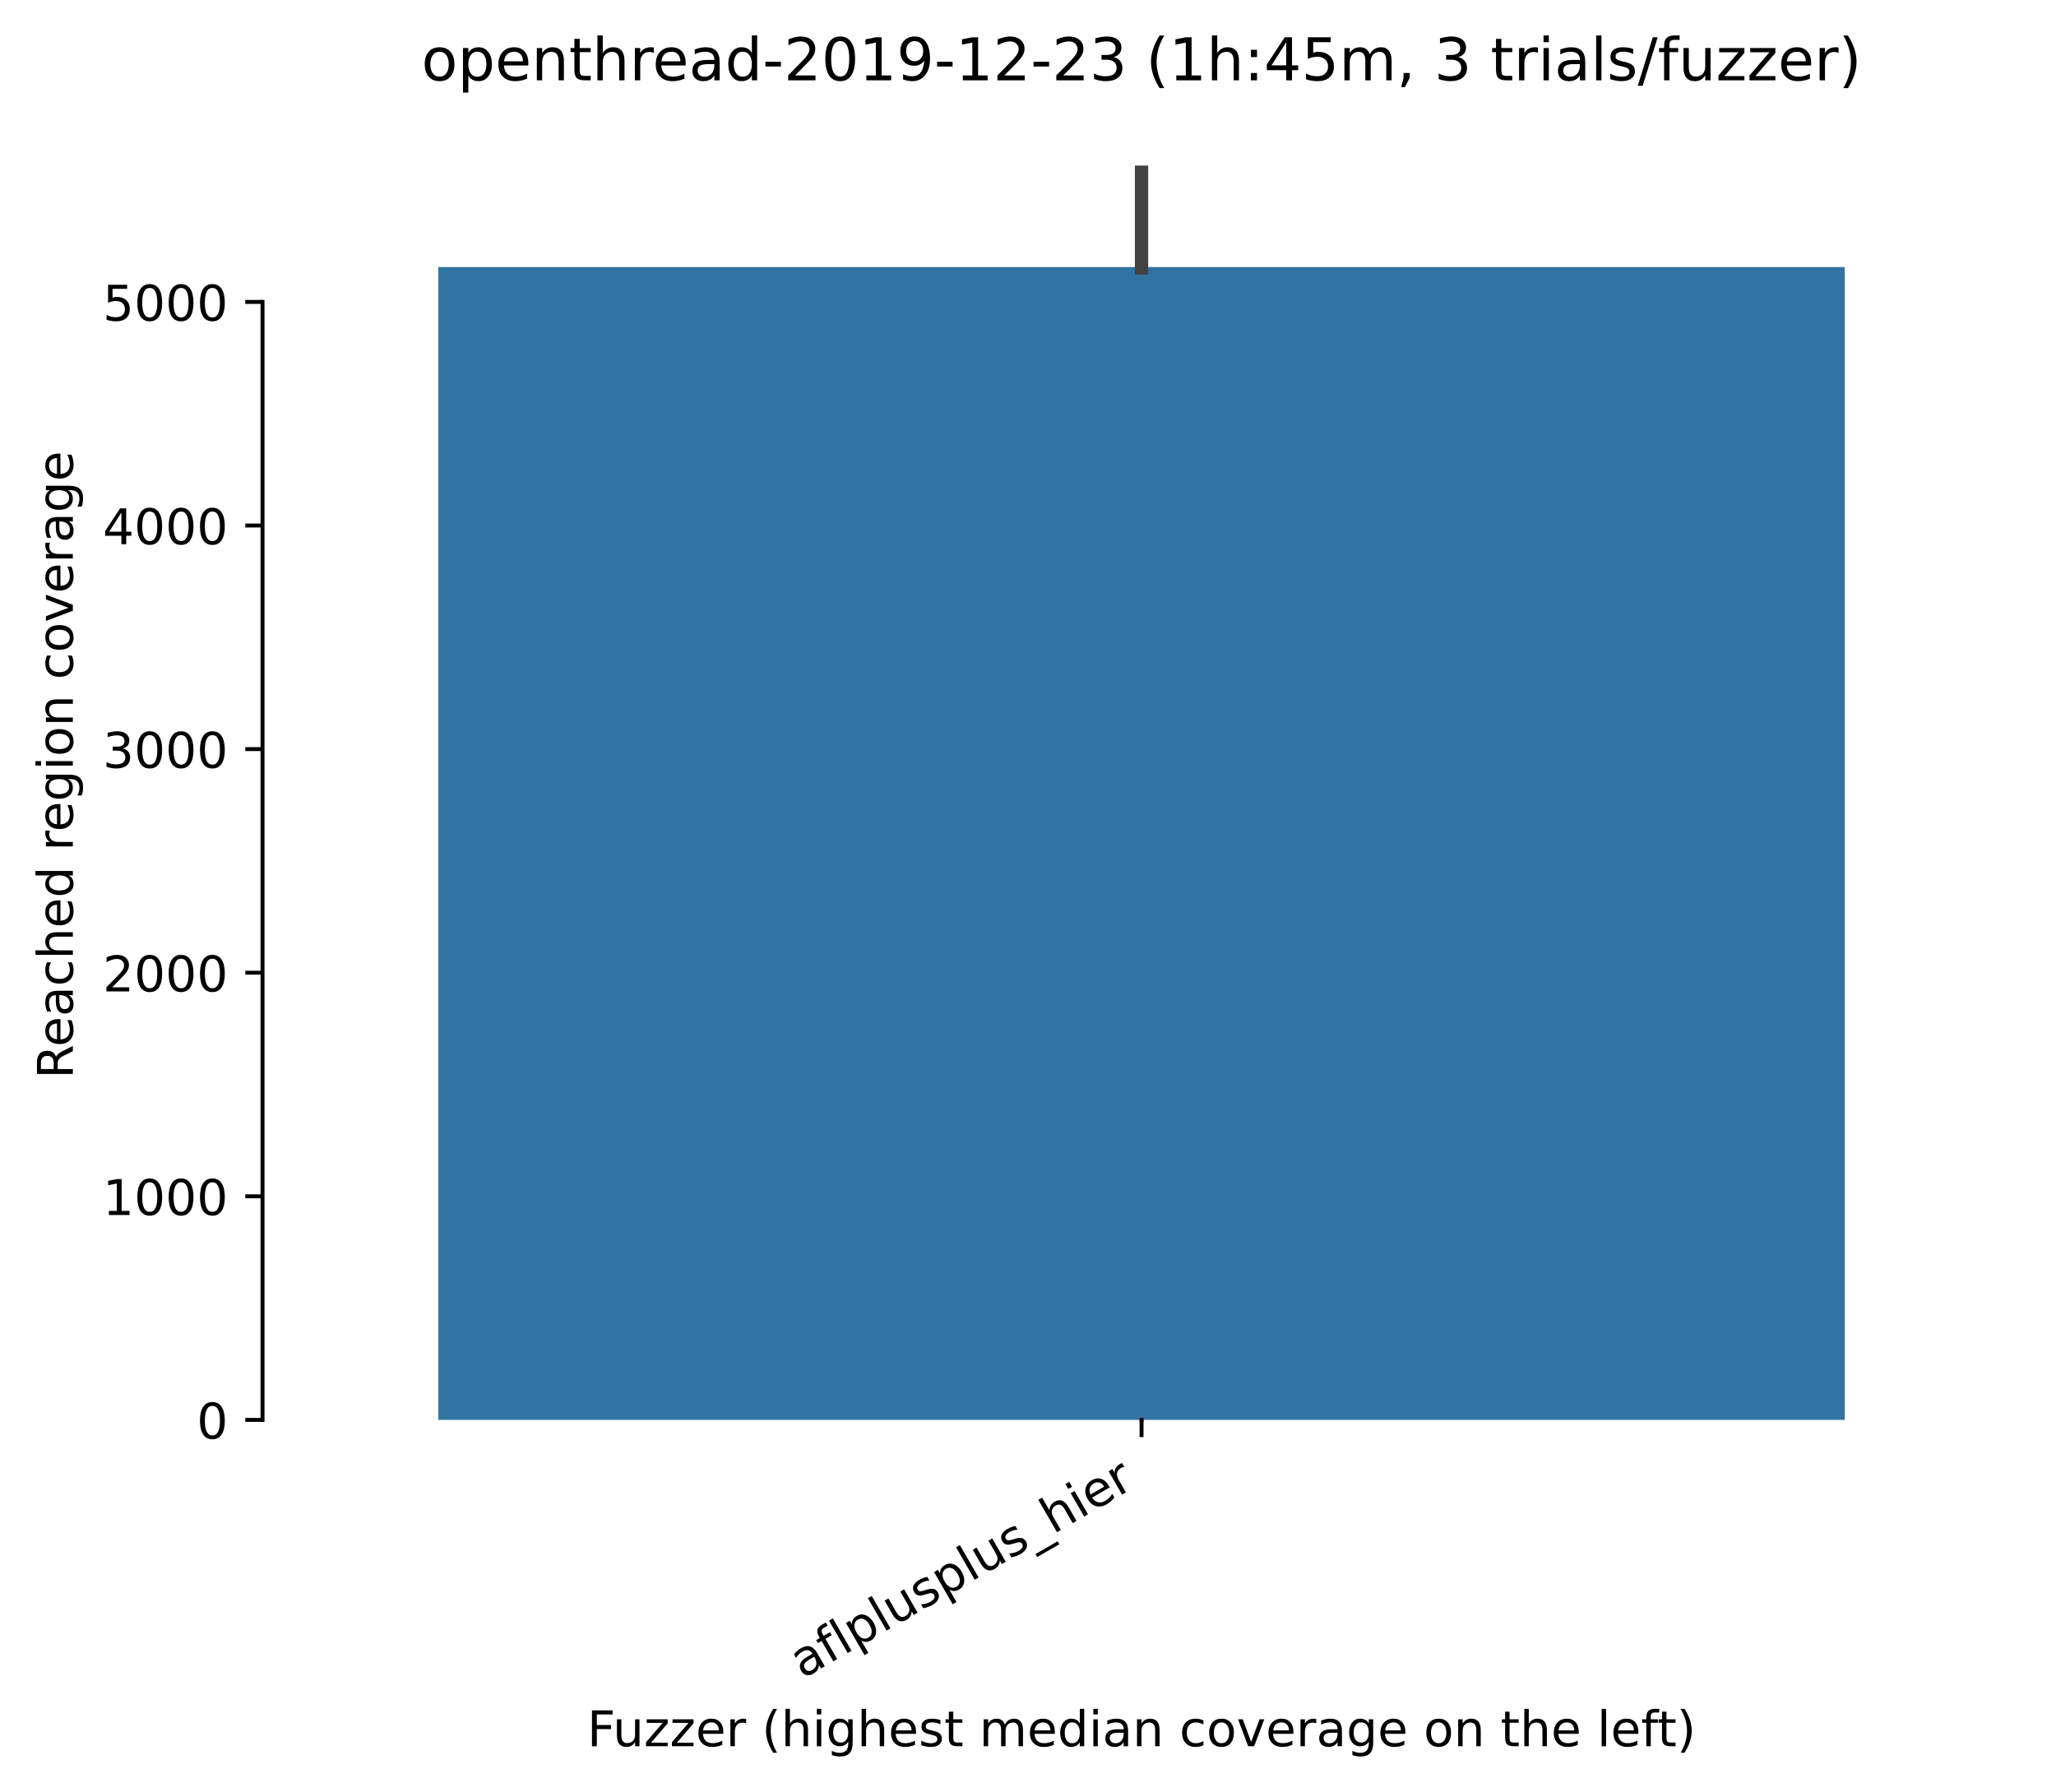
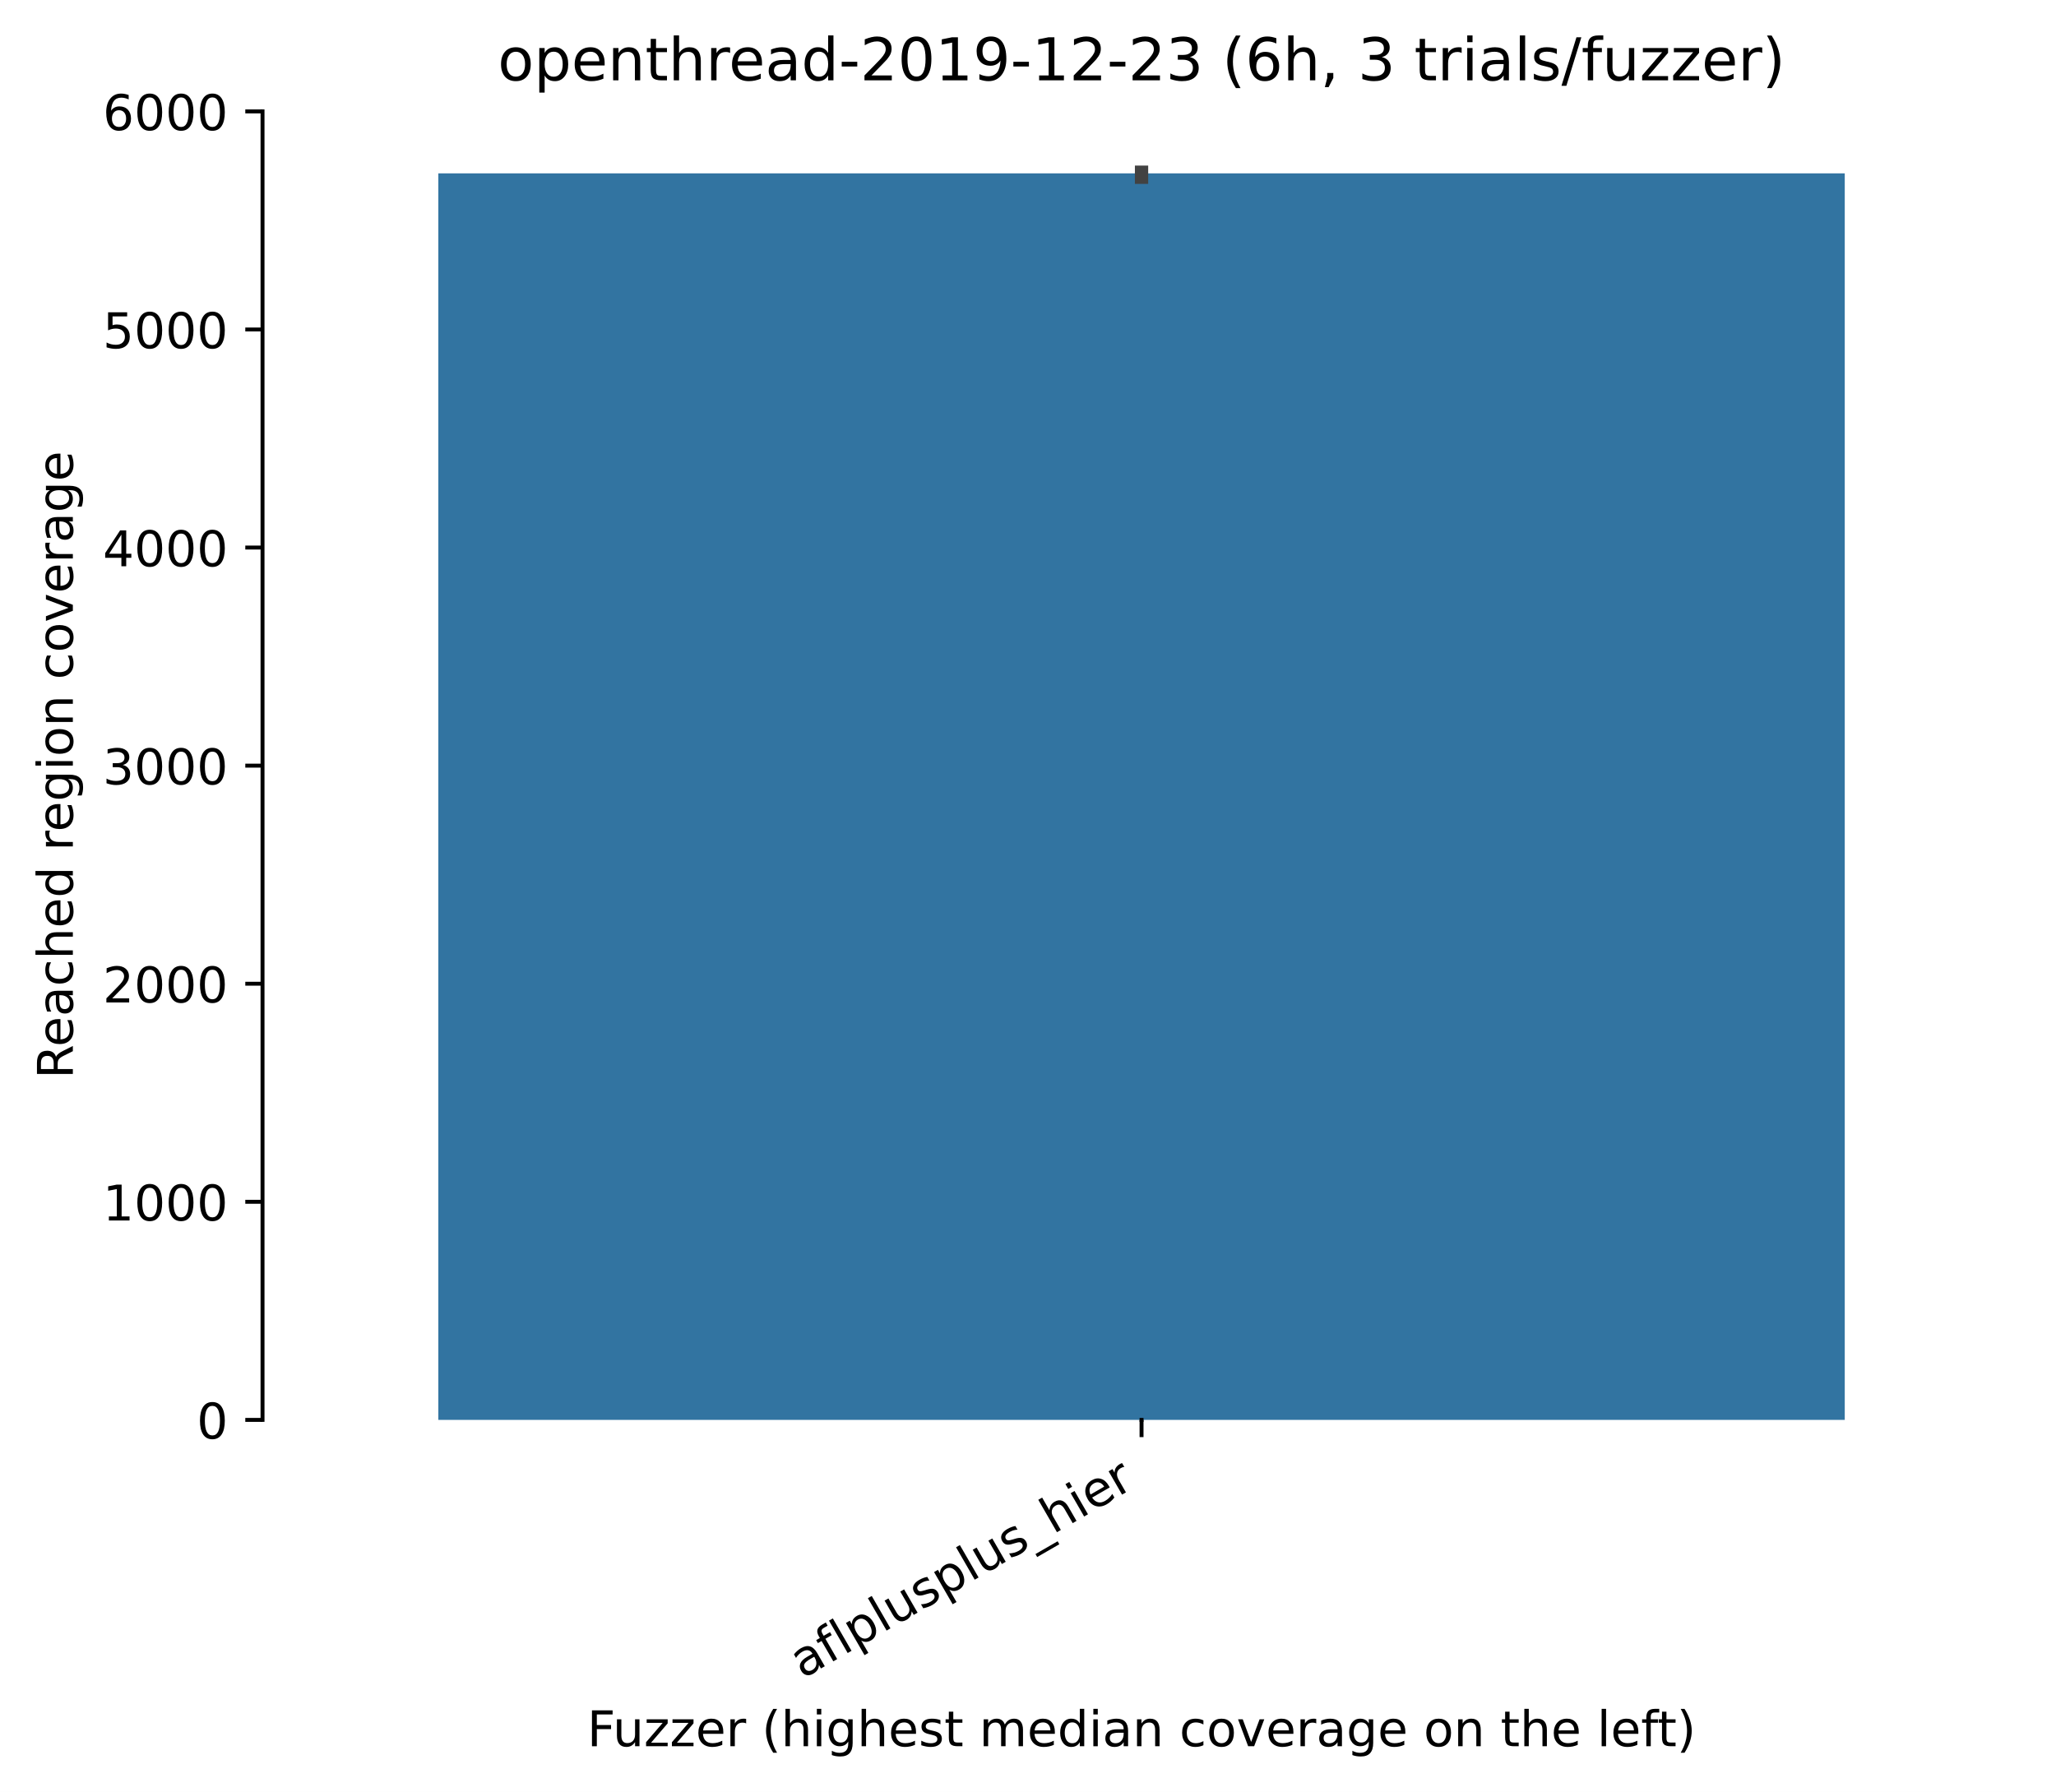
<svg xmlns="http://www.w3.org/2000/svg" xmlns:xlink="http://www.w3.org/1999/xlink" height="364.007pt" version="1.1" viewBox="0 0 417.648 364.007" width="417.648pt">
  <defs>
    <style type="text/css">*{stroke-linecap:butt;stroke-linejoin:round;}</style>
  </defs>
  <g id="figure_1">
    <g id="patch_1">
      <path d="M 0 364.007  L 417.648 364.007  L 417.648 0  L 0 0  z " style="fill:#ffffff;" />
    </g>
    <g id="axes_1">
      <g id="patch_2">
        <path d="M 53.328 288.43  L 410.448 288.43  L 410.448 22.318  L 53.328 22.318  z " style="fill:#ffffff;" />
      </g>
      <g id="patch_3">
-         <path clip-path="url(#p0dfeac98e5)" d="M 89.04 288.43  L 374.736 288.43  L 374.736 54.248  L 89.04 54.248  z " style="fill:#3274a1;" />
+         <path clip-path="url(#p1335b39728)" d="M 89.04 288.43  L 374.736 288.43  L 374.736 35.212  L 89.04 35.212  z " style="fill:#3274a1;" />
      </g>
      <g id="matplotlib.axis_1">
        <g id="xtick_1">
          <g id="line2d_1">
            <defs>
-               <path d="M 0 0  L 0 3.5  " id="m12a40ac44a" style="stroke:#000000;stroke-width:0.8;" />
+               <path d="M 0 0  L 0 3.5  " id="m89f327b140" style="stroke:#000000;stroke-width:0.8;" />
            </defs>
            <g>
-               <use style="stroke:#000000;stroke-width:0.8;" x="231.888" xlink:href="#m12a40ac44a" y="288.43" />
+               <use style="stroke:#000000;stroke-width:0.8;" x="231.888" xlink:href="#m89f327b140" y="288.43" />
            </g>
          </g>
          <g id="text_1">
            <g transform="translate(163.0266 341.0871)rotate(-30)scale(0.1 -0.1)">
              <defs>
                <path d="M 34.281 27.484  Q 23.391 27.484 19.188 25  Q 14.984 22.516 14.984 16.5  Q 14.984 11.719 18.141 8.906  Q 21.297 6.109 26.703 6.109  Q 34.188 6.109 38.703 11.406  Q 43.219 16.703 43.219 25.484  L 43.219 27.484  z M 52.203 31.203  L 52.203 0  L 43.219 0  L 43.219 8.297  Q 40.141 3.328 35.547 0.953  Q 30.953 -1.422 24.312 -1.422  Q 15.922 -1.422 10.953 3.297  Q 6 8.016 6 15.922  Q 6 25.141 12.172 29.828  Q 18.359 34.516 30.609 34.516  L 43.219 34.516  L 43.219 35.406  Q 43.219 41.609 39.141 45  Q 35.062 48.391 27.688 48.391  Q 23 48.391 18.547 47.266  Q 14.109 46.141 10.016 43.891  L 10.016 52.203  Q 14.938 54.109 19.578 55.047  Q 24.219 56 28.609 56  Q 40.484 56 46.344 49.844  Q 52.203 43.703 52.203 31.203  z " id="DejaVuSans-97" />
                <path d="M 37.109 75.984  L 37.109 68.5  L 28.516 68.5  Q 23.688 68.5 21.797 66.547  Q 19.922 64.594 19.922 59.516  L 19.922 54.688  L 34.719 54.688  L 34.719 47.703  L 19.922 47.703  L 19.922 0  L 10.891 0  L 10.891 47.703  L 2.297 47.703  L 2.297 54.688  L 10.891 54.688  L 10.891 58.5  Q 10.891 67.625 15.141 71.797  Q 19.391 75.984 28.609 75.984  z " id="DejaVuSans-102" />
                <path d="M 9.422 75.984  L 18.406 75.984  L 18.406 0  L 9.422 0  z " id="DejaVuSans-108" />
                <path d="M 18.109 8.203  L 18.109 -20.797  L 9.078 -20.797  L 9.078 54.688  L 18.109 54.688  L 18.109 46.391  Q 20.953 51.266 25.266 53.625  Q 29.594 56 35.594 56  Q 45.562 56 51.781 48.094  Q 58.016 40.188 58.016 27.297  Q 58.016 14.406 51.781 6.484  Q 45.562 -1.422 35.594 -1.422  Q 29.594 -1.422 25.266 0.953  Q 20.953 3.328 18.109 8.203  z M 48.688 27.297  Q 48.688 37.203 44.609 42.844  Q 40.531 48.484 33.406 48.484  Q 26.266 48.484 22.188 42.844  Q 18.109 37.203 18.109 27.297  Q 18.109 17.391 22.188 11.75  Q 26.266 6.109 33.406 6.109  Q 40.531 6.109 44.609 11.75  Q 48.688 17.391 48.688 27.297  z " id="DejaVuSans-112" />
                <path d="M 8.5 21.578  L 8.5 54.688  L 17.484 54.688  L 17.484 21.922  Q 17.484 14.156 20.5 10.266  Q 23.531 6.391 29.594 6.391  Q 36.859 6.391 41.078 11.031  Q 45.312 15.672 45.312 23.688  L 45.312 54.688  L 54.297 54.688  L 54.297 0  L 45.312 0  L 45.312 8.406  Q 42.047 3.422 37.719 1  Q 33.406 -1.422 27.688 -1.422  Q 18.266 -1.422 13.375 4.438  Q 8.5 10.297 8.5 21.578  z M 31.109 56  z " id="DejaVuSans-117" />
                <path d="M 44.281 53.078  L 44.281 44.578  Q 40.484 46.531 36.375 47.5  Q 32.281 48.484 27.875 48.484  Q 21.188 48.484 17.844 46.438  Q 14.5 44.391 14.5 40.281  Q 14.5 37.156 16.891 35.375  Q 19.281 33.594 26.516 31.984  L 29.594 31.297  Q 39.156 29.25 43.188 25.516  Q 47.219 21.781 47.219 15.094  Q 47.219 7.469 41.188 3.016  Q 35.156 -1.422 24.609 -1.422  Q 20.219 -1.422 15.453 -0.562  Q 10.688 0.297 5.422 2  L 5.422 11.281  Q 10.406 8.688 15.234 7.391  Q 20.062 6.109 24.812 6.109  Q 31.156 6.109 34.562 8.281  Q 37.984 10.453 37.984 14.406  Q 37.984 18.062 35.516 20.016  Q 33.062 21.969 24.703 23.781  L 21.578 24.516  Q 13.234 26.266 9.516 29.906  Q 5.812 33.547 5.812 39.891  Q 5.812 47.609 11.281 51.797  Q 16.75 56 26.812 56  Q 31.781 56 36.172 55.266  Q 40.578 54.547 44.281 53.078  z " id="DejaVuSans-115" />
                <path d="M 50.984 -16.609  L 50.984 -23.578  L -0.984 -23.578  L -0.984 -16.609  z " id="DejaVuSans-95" />
                <path d="M 54.891 33.016  L 54.891 0  L 45.906 0  L 45.906 32.719  Q 45.906 40.484 42.875 44.328  Q 39.844 48.188 33.797 48.188  Q 26.516 48.188 22.312 43.547  Q 18.109 38.922 18.109 30.906  L 18.109 0  L 9.078 0  L 9.078 75.984  L 18.109 75.984  L 18.109 46.188  Q 21.344 51.125 25.703 53.562  Q 30.078 56 35.797 56  Q 45.219 56 50.047 50.172  Q 54.891 44.344 54.891 33.016  z " id="DejaVuSans-104" />
                <path d="M 9.422 54.688  L 18.406 54.688  L 18.406 0  L 9.422 0  z M 9.422 75.984  L 18.406 75.984  L 18.406 64.594  L 9.422 64.594  z " id="DejaVuSans-105" />
                <path d="M 56.203 29.594  L 56.203 25.203  L 14.891 25.203  Q 15.484 15.922 20.484 11.062  Q 25.484 6.203 34.422 6.203  Q 39.594 6.203 44.453 7.469  Q 49.312 8.734 54.109 11.281  L 54.109 2.781  Q 49.266 0.734 44.188 -0.344  Q 39.109 -1.422 33.891 -1.422  Q 20.797 -1.422 13.156 6.188  Q 5.516 13.812 5.516 26.812  Q 5.516 40.234 12.766 48.109  Q 20.016 56 32.328 56  Q 43.359 56 49.781 48.891  Q 56.203 41.797 56.203 29.594  z M 47.219 32.234  Q 47.125 39.594 43.094 43.984  Q 39.062 48.391 32.422 48.391  Q 24.906 48.391 20.391 44.141  Q 15.875 39.891 15.188 32.172  z " id="DejaVuSans-101" />
                <path d="M 41.109 46.297  Q 39.594 47.172 37.812 47.578  Q 36.031 48 33.891 48  Q 26.266 48 22.188 43.047  Q 18.109 38.094 18.109 28.812  L 18.109 0  L 9.078 0  L 9.078 54.688  L 18.109 54.688  L 18.109 46.188  Q 20.953 51.172 25.484 53.578  Q 30.031 56 36.531 56  Q 37.453 56 38.578 55.875  Q 39.703 55.766 41.062 55.516  z " id="DejaVuSans-114" />
              </defs>
              <use xlink:href="#DejaVuSans-97" />
              <use x="61.279" xlink:href="#DejaVuSans-102" />
              <use x="96.484" xlink:href="#DejaVuSans-108" />
              <use x="124.268" xlink:href="#DejaVuSans-112" />
              <use x="187.744" xlink:href="#DejaVuSans-108" />
              <use x="215.527" xlink:href="#DejaVuSans-117" />
              <use x="278.906" xlink:href="#DejaVuSans-115" />
              <use x="331.006" xlink:href="#DejaVuSans-112" />
              <use x="394.482" xlink:href="#DejaVuSans-108" />
              <use x="422.266" xlink:href="#DejaVuSans-117" />
              <use x="485.645" xlink:href="#DejaVuSans-115" />
              <use x="537.744" xlink:href="#DejaVuSans-95" />
              <use x="587.744" xlink:href="#DejaVuSans-104" />
              <use x="651.123" xlink:href="#DejaVuSans-105" />
              <use x="678.906" xlink:href="#DejaVuSans-101" />
              <use x="740.43" xlink:href="#DejaVuSans-114" />
            </g>
          </g>
        </g>
        <g id="text_2">
          <g transform="translate(119.2702 354.7275)scale(0.1 -0.1)">
            <defs>
              <path d="M 9.812 72.906  L 51.703 72.906  L 51.703 64.594  L 19.672 64.594  L 19.672 43.109  L 48.578 43.109  L 48.578 34.812  L 19.672 34.812  L 19.672 0  L 9.812 0  z " id="DejaVuSans-70" />
              <path d="M 5.516 54.688  L 48.188 54.688  L 48.188 46.484  L 14.406 7.172  L 48.188 7.172  L 48.188 0  L 4.297 0  L 4.297 8.203  L 38.094 47.516  L 5.516 47.516  z " id="DejaVuSans-122" />
              <path id="DejaVuSans-32" />
              <path d="M 31 75.875  Q 24.469 64.656 21.281 53.656  Q 18.109 42.672 18.109 31.391  Q 18.109 20.125 21.312 9.062  Q 24.516 -2 31 -13.188  L 23.188 -13.188  Q 15.875 -1.703 12.234 9.375  Q 8.594 20.453 8.594 31.391  Q 8.594 42.281 12.203 53.312  Q 15.828 64.359 23.188 75.875  z " id="DejaVuSans-40" />
              <path d="M 45.406 27.984  Q 45.406 37.75 41.375 43.109  Q 37.359 48.484 30.078 48.484  Q 22.859 48.484 18.828 43.109  Q 14.797 37.75 14.797 27.984  Q 14.797 18.266 18.828 12.891  Q 22.859 7.516 30.078 7.516  Q 37.359 7.516 41.375 12.891  Q 45.406 18.266 45.406 27.984  z M 54.391 6.781  Q 54.391 -7.172 48.188 -13.984  Q 42 -20.797 29.203 -20.797  Q 24.469 -20.797 20.266 -20.094  Q 16.062 -19.391 12.109 -17.922  L 12.109 -9.188  Q 16.062 -11.328 19.922 -12.344  Q 23.781 -13.375 27.781 -13.375  Q 36.625 -13.375 41.016 -8.766  Q 45.406 -4.156 45.406 5.172  L 45.406 9.625  Q 42.625 4.781 38.281 2.391  Q 33.938 0 27.875 0  Q 17.828 0 11.672 7.656  Q 5.516 15.328 5.516 27.984  Q 5.516 40.672 11.672 48.328  Q 17.828 56 27.875 56  Q 33.938 56 38.281 53.609  Q 42.625 51.219 45.406 46.391  L 45.406 54.688  L 54.391 54.688  z " id="DejaVuSans-103" />
              <path d="M 18.312 70.219  L 18.312 54.688  L 36.812 54.688  L 36.812 47.703  L 18.312 47.703  L 18.312 18.016  Q 18.312 11.328 20.141 9.422  Q 21.969 7.516 27.594 7.516  L 36.812 7.516  L 36.812 0  L 27.594 0  Q 17.188 0 13.234 3.875  Q 9.281 7.766 9.281 18.016  L 9.281 47.703  L 2.688 47.703  L 2.688 54.688  L 9.281 54.688  L 9.281 70.219  z " id="DejaVuSans-116" />
              <path d="M 52 44.188  Q 55.375 50.25 60.062 53.125  Q 64.75 56 71.094 56  Q 79.641 56 84.281 50.016  Q 88.922 44.047 88.922 33.016  L 88.922 0  L 79.891 0  L 79.891 32.719  Q 79.891 40.578 77.094 44.375  Q 74.312 48.188 68.609 48.188  Q 61.625 48.188 57.562 43.547  Q 53.516 38.922 53.516 30.906  L 53.516 0  L 44.484 0  L 44.484 32.719  Q 44.484 40.625 41.703 44.406  Q 38.922 48.188 33.109 48.188  Q 26.219 48.188 22.156 43.531  Q 18.109 38.875 18.109 30.906  L 18.109 0  L 9.078 0  L 9.078 54.688  L 18.109 54.688  L 18.109 46.188  Q 21.188 51.219 25.484 53.609  Q 29.781 56 35.688 56  Q 41.656 56 45.828 52.969  Q 50 49.953 52 44.188  z " id="DejaVuSans-109" />
              <path d="M 45.406 46.391  L 45.406 75.984  L 54.391 75.984  L 54.391 0  L 45.406 0  L 45.406 8.203  Q 42.578 3.328 38.25 0.953  Q 33.938 -1.422 27.875 -1.422  Q 17.969 -1.422 11.734 6.484  Q 5.516 14.406 5.516 27.297  Q 5.516 40.188 11.734 48.094  Q 17.969 56 27.875 56  Q 33.938 56 38.25 53.625  Q 42.578 51.266 45.406 46.391  z M 14.797 27.297  Q 14.797 17.391 18.875 11.75  Q 22.953 6.109 30.078 6.109  Q 37.203 6.109 41.297 11.75  Q 45.406 17.391 45.406 27.297  Q 45.406 37.203 41.297 42.844  Q 37.203 48.484 30.078 48.484  Q 22.953 48.484 18.875 42.844  Q 14.797 37.203 14.797 27.297  z " id="DejaVuSans-100" />
              <path d="M 54.891 33.016  L 54.891 0  L 45.906 0  L 45.906 32.719  Q 45.906 40.484 42.875 44.328  Q 39.844 48.188 33.797 48.188  Q 26.516 48.188 22.312 43.547  Q 18.109 38.922 18.109 30.906  L 18.109 0  L 9.078 0  L 9.078 54.688  L 18.109 54.688  L 18.109 46.188  Q 21.344 51.125 25.703 53.562  Q 30.078 56 35.797 56  Q 45.219 56 50.047 50.172  Q 54.891 44.344 54.891 33.016  z " id="DejaVuSans-110" />
              <path d="M 48.781 52.594  L 48.781 44.188  Q 44.969 46.297 41.141 47.344  Q 37.312 48.391 33.406 48.391  Q 24.656 48.391 19.812 42.844  Q 14.984 37.312 14.984 27.297  Q 14.984 17.281 19.812 11.734  Q 24.656 6.203 33.406 6.203  Q 37.312 6.203 41.141 7.25  Q 44.969 8.297 48.781 10.406  L 48.781 2.094  Q 45.016 0.344 40.984 -0.531  Q 36.969 -1.422 32.422 -1.422  Q 20.062 -1.422 12.781 6.344  Q 5.516 14.109 5.516 27.297  Q 5.516 40.672 12.859 48.328  Q 20.219 56 33.016 56  Q 37.156 56 41.109 55.141  Q 45.062 54.297 48.781 52.594  z " id="DejaVuSans-99" />
              <path d="M 30.609 48.391  Q 23.391 48.391 19.188 42.75  Q 14.984 37.109 14.984 27.297  Q 14.984 17.484 19.156 11.844  Q 23.344 6.203 30.609 6.203  Q 37.797 6.203 41.984 11.859  Q 46.188 17.531 46.188 27.297  Q 46.188 37.016 41.984 42.703  Q 37.797 48.391 30.609 48.391  z M 30.609 56  Q 42.328 56 49.016 48.375  Q 55.719 40.766 55.719 27.297  Q 55.719 13.875 49.016 6.219  Q 42.328 -1.422 30.609 -1.422  Q 18.844 -1.422 12.172 6.219  Q 5.516 13.875 5.516 27.297  Q 5.516 40.766 12.172 48.375  Q 18.844 56 30.609 56  z " id="DejaVuSans-111" />
              <path d="M 2.984 54.688  L 12.5 54.688  L 29.594 8.797  L 46.688 54.688  L 56.203 54.688  L 35.688 0  L 23.484 0  z " id="DejaVuSans-118" />
              <path d="M 8.016 75.875  L 15.828 75.875  Q 23.141 64.359 26.781 53.312  Q 30.422 42.281 30.422 31.391  Q 30.422 20.453 26.781 9.375  Q 23.141 -1.703 15.828 -13.188  L 8.016 -13.188  Q 14.5 -2 17.703 9.062  Q 20.906 20.125 20.906 31.391  Q 20.906 42.672 17.703 53.656  Q 14.5 64.656 8.016 75.875  z " id="DejaVuSans-41" />
            </defs>
            <use xlink:href="#DejaVuSans-70" />
            <use x="52.02" xlink:href="#DejaVuSans-117" />
            <use x="115.398" xlink:href="#DejaVuSans-122" />
            <use x="167.889" xlink:href="#DejaVuSans-122" />
            <use x="220.379" xlink:href="#DejaVuSans-101" />
            <use x="281.902" xlink:href="#DejaVuSans-114" />
            <use x="323.016" xlink:href="#DejaVuSans-32" />
            <use x="354.803" xlink:href="#DejaVuSans-40" />
            <use x="393.816" xlink:href="#DejaVuSans-104" />
            <use x="457.195" xlink:href="#DejaVuSans-105" />
            <use x="484.979" xlink:href="#DejaVuSans-103" />
            <use x="548.455" xlink:href="#DejaVuSans-104" />
            <use x="611.834" xlink:href="#DejaVuSans-101" />
            <use x="673.357" xlink:href="#DejaVuSans-115" />
            <use x="725.457" xlink:href="#DejaVuSans-116" />
            <use x="764.666" xlink:href="#DejaVuSans-32" />
            <use x="796.453" xlink:href="#DejaVuSans-109" />
            <use x="893.865" xlink:href="#DejaVuSans-101" />
            <use x="955.389" xlink:href="#DejaVuSans-100" />
            <use x="1018.865" xlink:href="#DejaVuSans-105" />
            <use x="1046.648" xlink:href="#DejaVuSans-97" />
            <use x="1107.928" xlink:href="#DejaVuSans-110" />
            <use x="1171.307" xlink:href="#DejaVuSans-32" />
            <use x="1203.094" xlink:href="#DejaVuSans-99" />
            <use x="1258.074" xlink:href="#DejaVuSans-111" />
            <use x="1319.256" xlink:href="#DejaVuSans-118" />
            <use x="1378.436" xlink:href="#DejaVuSans-101" />
            <use x="1439.959" xlink:href="#DejaVuSans-114" />
            <use x="1481.072" xlink:href="#DejaVuSans-97" />
            <use x="1542.352" xlink:href="#DejaVuSans-103" />
            <use x="1605.828" xlink:href="#DejaVuSans-101" />
            <use x="1667.352" xlink:href="#DejaVuSans-32" />
            <use x="1699.139" xlink:href="#DejaVuSans-111" />
            <use x="1760.32" xlink:href="#DejaVuSans-110" />
            <use x="1823.699" xlink:href="#DejaVuSans-32" />
            <use x="1855.486" xlink:href="#DejaVuSans-116" />
            <use x="1894.695" xlink:href="#DejaVuSans-104" />
            <use x="1958.074" xlink:href="#DejaVuSans-101" />
            <use x="2019.598" xlink:href="#DejaVuSans-32" />
            <use x="2051.385" xlink:href="#DejaVuSans-108" />
            <use x="2079.168" xlink:href="#DejaVuSans-101" />
            <use x="2140.691" xlink:href="#DejaVuSans-102" />
            <use x="2174.146" xlink:href="#DejaVuSans-116" />
            <use x="2213.355" xlink:href="#DejaVuSans-41" />
          </g>
        </g>
      </g>
      <g id="matplotlib.axis_2">
        <g id="ytick_1">
          <g id="line2d_2">
            <defs>
-               <path d="M 0 0  L -3.5 0  " id="m35b626121a" style="stroke:#000000;stroke-width:0.8;" />
+               <path d="M 0 0  L -3.5 0  " id="mfde1303f28" style="stroke:#000000;stroke-width:0.8;" />
            </defs>
            <g>
-               <use style="stroke:#000000;stroke-width:0.8;" x="53.328" xlink:href="#m35b626121a" y="288.43" />
+               <use style="stroke:#000000;stroke-width:0.8;" x="53.328" xlink:href="#mfde1303f28" y="288.43" />
            </g>
          </g>
          <g id="text_3">
            <g transform="translate(39.96563 292.2293)scale(0.1 -0.1)">
              <defs>
                <path d="M 31.781 66.406  Q 24.172 66.406 20.328 58.906  Q 16.5 51.422 16.5 36.375  Q 16.5 21.391 20.328 13.891  Q 24.172 6.391 31.781 6.391  Q 39.453 6.391 43.281 13.891  Q 47.125 21.391 47.125 36.375  Q 47.125 51.422 43.281 58.906  Q 39.453 66.406 31.781 66.406  z M 31.781 74.219  Q 44.047 74.219 50.516 64.516  Q 56.984 54.828 56.984 36.375  Q 56.984 17.969 50.516 8.266  Q 44.047 -1.422 31.781 -1.422  Q 19.531 -1.422 13.062 8.266  Q 6.594 17.969 6.594 36.375  Q 6.594 54.828 13.062 64.516  Q 19.531 74.219 31.781 74.219  z " id="DejaVuSans-48" />
              </defs>
              <use xlink:href="#DejaVuSans-48" />
            </g>
          </g>
        </g>
        <g id="ytick_2">
          <g id="line2d_3">
            <g>
-               <use style="stroke:#000000;stroke-width:0.8;" x="53.328" xlink:href="#m35b626121a" y="243.011" />
+               <use style="stroke:#000000;stroke-width:0.8;" x="53.328" xlink:href="#mfde1303f28" y="244.13" />
            </g>
          </g>
          <g id="text_4">
-             <g transform="translate(20.87813 246.81)scale(0.1 -0.1)">
+             <g transform="translate(20.87813 247.9294)scale(0.1 -0.1)">
              <defs>
                <path d="M 12.406 8.297  L 28.516 8.297  L 28.516 63.922  L 10.984 60.406  L 10.984 69.391  L 28.422 72.906  L 38.281 72.906  L 38.281 8.297  L 54.391 8.297  L 54.391 0  L 12.406 0  z " id="DejaVuSans-49" />
              </defs>
              <use xlink:href="#DejaVuSans-49" />
              <use x="63.623" xlink:href="#DejaVuSans-48" />
              <use x="127.246" xlink:href="#DejaVuSans-48" />
              <use x="190.869" xlink:href="#DejaVuSans-48" />
            </g>
          </g>
        </g>
        <g id="ytick_3">
          <g id="line2d_4">
            <g>
-               <use style="stroke:#000000;stroke-width:0.8;" x="53.328" xlink:href="#m35b626121a" y="197.591" />
+               <use style="stroke:#000000;stroke-width:0.8;" x="53.328" xlink:href="#mfde1303f28" y="199.83" />
            </g>
          </g>
          <g id="text_5">
-             <g transform="translate(20.87813 201.3906)scale(0.1 -0.1)">
+             <g transform="translate(20.87813 203.6294)scale(0.1 -0.1)">
              <defs>
                <path d="M 19.188 8.297  L 53.609 8.297  L 53.609 0  L 7.328 0  L 7.328 8.297  Q 12.938 14.109 22.625 23.891  Q 32.328 33.688 34.812 36.531  Q 39.547 41.844 41.422 45.531  Q 43.312 49.219 43.312 52.781  Q 43.312 58.594 39.234 62.25  Q 35.156 65.922 28.609 65.922  Q 23.969 65.922 18.812 64.312  Q 13.672 62.703 7.812 59.422  L 7.812 69.391  Q 13.766 71.781 18.938 73  Q 24.125 74.219 28.422 74.219  Q 39.75 74.219 46.484 68.547  Q 53.219 62.891 53.219 53.422  Q 53.219 48.922 51.531 44.891  Q 49.859 40.875 45.406 35.406  Q 44.188 33.984 37.641 27.219  Q 31.109 20.453 19.188 8.297  z " id="DejaVuSans-50" />
              </defs>
              <use xlink:href="#DejaVuSans-50" />
              <use x="63.623" xlink:href="#DejaVuSans-48" />
              <use x="127.246" xlink:href="#DejaVuSans-48" />
              <use x="190.869" xlink:href="#DejaVuSans-48" />
            </g>
          </g>
        </g>
        <g id="ytick_4">
          <g id="line2d_5">
            <g>
-               <use style="stroke:#000000;stroke-width:0.8;" x="53.328" xlink:href="#m35b626121a" y="152.172" />
+               <use style="stroke:#000000;stroke-width:0.8;" x="53.328" xlink:href="#mfde1303f28" y="155.53" />
            </g>
          </g>
          <g id="text_6">
-             <g transform="translate(20.87813 155.9713)scale(0.1 -0.1)">
+             <g transform="translate(20.87813 159.3295)scale(0.1 -0.1)">
              <defs>
                <path d="M 40.578 39.312  Q 47.656 37.797 51.625 33  Q 55.609 28.219 55.609 21.188  Q 55.609 10.406 48.188 4.484  Q 40.766 -1.422 27.094 -1.422  Q 22.516 -1.422 17.656 -0.516  Q 12.797 0.391 7.625 2.203  L 7.625 11.719  Q 11.719 9.328 16.594 8.109  Q 21.484 6.891 26.812 6.891  Q 36.078 6.891 40.938 10.547  Q 45.797 14.203 45.797 21.188  Q 45.797 27.641 41.281 31.266  Q 36.766 34.906 28.719 34.906  L 20.219 34.906  L 20.219 43.016  L 29.109 43.016  Q 36.375 43.016 40.234 45.922  Q 44.094 48.828 44.094 54.297  Q 44.094 59.906 40.109 62.906  Q 36.141 65.922 28.719 65.922  Q 24.656 65.922 20.016 65.031  Q 15.375 64.156 9.812 62.312  L 9.812 71.094  Q 15.438 72.656 20.344 73.438  Q 25.25 74.219 29.594 74.219  Q 40.828 74.219 47.359 69.109  Q 53.906 64.016 53.906 55.328  Q 53.906 49.266 50.438 45.094  Q 46.969 40.922 40.578 39.312  z " id="DejaVuSans-51" />
              </defs>
              <use xlink:href="#DejaVuSans-51" />
              <use x="63.623" xlink:href="#DejaVuSans-48" />
              <use x="127.246" xlink:href="#DejaVuSans-48" />
              <use x="190.869" xlink:href="#DejaVuSans-48" />
            </g>
          </g>
        </g>
        <g id="ytick_5">
          <g id="line2d_6">
            <g>
-               <use style="stroke:#000000;stroke-width:0.8;" x="53.328" xlink:href="#m35b626121a" y="106.753" />
+               <use style="stroke:#000000;stroke-width:0.8;" x="53.328" xlink:href="#mfde1303f28" y="111.23" />
            </g>
          </g>
          <g id="text_7">
-             <g transform="translate(20.87813 110.5519)scale(0.1 -0.1)">
+             <g transform="translate(20.87813 115.0296)scale(0.1 -0.1)">
              <defs>
                <path d="M 37.797 64.312  L 12.891 25.391  L 37.797 25.391  z M 35.203 72.906  L 47.609 72.906  L 47.609 25.391  L 58.016 25.391  L 58.016 17.188  L 47.609 17.188  L 47.609 0  L 37.797 0  L 37.797 17.188  L 4.891 17.188  L 4.891 26.703  z " id="DejaVuSans-52" />
              </defs>
              <use xlink:href="#DejaVuSans-52" />
              <use x="63.623" xlink:href="#DejaVuSans-48" />
              <use x="127.246" xlink:href="#DejaVuSans-48" />
              <use x="190.869" xlink:href="#DejaVuSans-48" />
            </g>
          </g>
        </g>
        <g id="ytick_6">
          <g id="line2d_7">
            <g>
-               <use style="stroke:#000000;stroke-width:0.8;" x="53.328" xlink:href="#m35b626121a" y="61.333" />
+               <use style="stroke:#000000;stroke-width:0.8;" x="53.328" xlink:href="#mfde1303f28" y="66.93" />
            </g>
          </g>
          <g id="text_8">
-             <g transform="translate(20.87813 65.13257)scale(0.1 -0.1)">
+             <g transform="translate(20.87813 70.72961)scale(0.1 -0.1)">
              <defs>
                <path d="M 10.797 72.906  L 49.516 72.906  L 49.516 64.594  L 19.828 64.594  L 19.828 46.734  Q 21.969 47.469 24.109 47.828  Q 26.266 48.188 28.422 48.188  Q 40.625 48.188 47.75 41.5  Q 54.891 34.812 54.891 23.391  Q 54.891 11.625 47.562 5.094  Q 40.234 -1.422 26.906 -1.422  Q 22.312 -1.422 17.547 -0.641  Q 12.797 0.141 7.719 1.703  L 7.719 11.625  Q 12.109 9.234 16.797 8.062  Q 21.484 6.891 26.703 6.891  Q 35.156 6.891 40.078 11.328  Q 45.016 15.766 45.016 23.391  Q 45.016 31 40.078 35.438  Q 35.156 39.891 26.703 39.891  Q 22.75 39.891 18.812 39.016  Q 14.891 38.141 10.797 36.281  z " id="DejaVuSans-53" />
              </defs>
              <use xlink:href="#DejaVuSans-53" />
              <use x="63.623" xlink:href="#DejaVuSans-48" />
              <use x="127.246" xlink:href="#DejaVuSans-48" />
              <use x="190.869" xlink:href="#DejaVuSans-48" />
            </g>
          </g>
        </g>
-         <g id="text_9">
+         <g id="ytick_7">
+           <g id="line2d_8">
+             <g>
+               <use style="stroke:#000000;stroke-width:0.8;" x="53.328" xlink:href="#mfde1303f28" y="22.63" />
+             </g>
+           </g>
+           <g id="text_9">
+             <g transform="translate(20.87813 26.42966)scale(0.1 -0.1)">
+               <defs>
+                 <path d="M 33.016 40.375  Q 26.375 40.375 22.484 35.828  Q 18.609 31.297 18.609 23.391  Q 18.609 15.531 22.484 10.953  Q 26.375 6.391 33.016 6.391  Q 39.656 6.391 43.531 10.953  Q 47.406 15.531 47.406 23.391  Q 47.406 31.297 43.531 35.828  Q 39.656 40.375 33.016 40.375  z M 52.594 71.297  L 52.594 62.312  Q 48.875 64.062 45.094 64.984  Q 41.312 65.922 37.594 65.922  Q 27.828 65.922 22.672 59.328  Q 17.531 52.734 16.797 39.406  Q 19.672 43.656 24.016 45.922  Q 28.375 48.188 33.594 48.188  Q 44.578 48.188 50.953 41.516  Q 57.328 34.859 57.328 23.391  Q 57.328 12.156 50.688 5.359  Q 44.047 -1.422 33.016 -1.422  Q 20.359 -1.422 13.672 8.266  Q 6.984 17.969 6.984 36.375  Q 6.984 53.656 15.188 63.938  Q 23.391 74.219 37.203 74.219  Q 40.922 74.219 44.703 73.484  Q 48.484 72.75 52.594 71.297  z " id="DejaVuSans-54" />
+               </defs>
+               <use xlink:href="#DejaVuSans-54" />
+               <use x="63.623" xlink:href="#DejaVuSans-48" />
+               <use x="127.246" xlink:href="#DejaVuSans-48" />
+               <use x="190.869" xlink:href="#DejaVuSans-48" />
+             </g>
+           </g>
+         </g>
+         <g id="text_10">
          <g transform="translate(14.79844 219.1366)rotate(-90)scale(0.1 -0.1)">
            <defs>
              <path d="M 44.391 34.188  Q 47.562 33.109 50.562 29.594  Q 53.562 26.078 56.594 19.922  L 66.609 0  L 56 0  L 46.688 18.703  Q 43.062 26.031 39.672 28.422  Q 36.281 30.812 30.422 30.812  L 19.672 30.812  L 19.672 0  L 9.812 0  L 9.812 72.906  L 32.078 72.906  Q 44.578 72.906 50.734 67.672  Q 56.891 62.453 56.891 51.906  Q 56.891 45.016 53.688 40.469  Q 50.484 35.938 44.391 34.188  z M 19.672 64.797  L 19.672 38.922  L 32.078 38.922  Q 39.203 38.922 42.844 42.219  Q 46.484 45.516 46.484 51.906  Q 46.484 58.297 42.844 61.547  Q 39.203 64.797 32.078 64.797  z " id="DejaVuSans-82" />
            </defs>
            <use xlink:href="#DejaVuSans-82" />
            <use x="64.982" xlink:href="#DejaVuSans-101" />
            <use x="126.506" xlink:href="#DejaVuSans-97" />
            <use x="187.785" xlink:href="#DejaVuSans-99" />
            <use x="242.766" xlink:href="#DejaVuSans-104" />
            <use x="306.145" xlink:href="#DejaVuSans-101" />
            <use x="367.668" xlink:href="#DejaVuSans-100" />
            <use x="431.145" xlink:href="#DejaVuSans-32" />
            <use x="462.932" xlink:href="#DejaVuSans-114" />
            <use x="501.795" xlink:href="#DejaVuSans-101" />
            <use x="563.318" xlink:href="#DejaVuSans-103" />
            <use x="626.795" xlink:href="#DejaVuSans-105" />
            <use x="654.578" xlink:href="#DejaVuSans-111" />
            <use x="715.76" xlink:href="#DejaVuSans-110" />
            <use x="779.139" xlink:href="#DejaVuSans-32" />
            <use x="810.926" xlink:href="#DejaVuSans-99" />
            <use x="865.906" xlink:href="#DejaVuSans-111" />
            <use x="927.088" xlink:href="#DejaVuSans-118" />
            <use x="986.268" xlink:href="#DejaVuSans-101" />
            <use x="1047.791" xlink:href="#DejaVuSans-114" />
            <use x="1088.904" xlink:href="#DejaVuSans-97" />
            <use x="1150.184" xlink:href="#DejaVuSans-103" />
            <use x="1213.66" xlink:href="#DejaVuSans-101" />
          </g>
        </g>
      </g>
-       <g id="line2d_8">
-         <path clip-path="url(#p0dfeac98e5)" d="M 231.888 54.43  L 231.888 34.99  " style="fill:none;stroke:#424242;stroke-linecap:square;stroke-width:2.7;" />
+       <g id="line2d_9">
+         <path clip-path="url(#p1335b39728)" d="M 231.888 36.009  L 231.888 34.99  " style="fill:none;stroke:#424242;stroke-linecap:square;stroke-width:2.7;" />
      </g>
      <g id="patch_4">
-         <path d="M 53.328 288.43  L 53.328 61.333  " style="fill:none;stroke:#000000;stroke-linecap:square;stroke-linejoin:miter;stroke-width:0.8;" />
+         <path d="M 53.328 288.43  L 53.328 22.63  " style="fill:none;stroke:#000000;stroke-linecap:square;stroke-linejoin:miter;stroke-width:0.8;" />
      </g>
      <g id="patch_5">
        <path d="M 231.888 288.43  L 231.888 288.43  " style="fill:none;stroke:#000000;stroke-linecap:square;stroke-linejoin:miter;stroke-width:0.8;" />
      </g>
-       <g id="text_10">
-         <g transform="translate(85.62031 16.31812)scale(0.12 -0.12)">
+       <g id="text_11">
+         <g transform="translate(101.1209 16.31812)scale(0.12 -0.12)">
          <defs>
            <path d="M 4.891 31.391  L 31.203 31.391  L 31.203 23.391  L 4.891 23.391  z " id="DejaVuSans-45" />
            <path d="M 10.984 1.516  L 10.984 10.5  Q 14.703 8.734 18.5 7.812  Q 22.312 6.891 25.984 6.891  Q 35.75 6.891 40.891 13.453  Q 46.047 20.016 46.781 33.406  Q 43.953 29.203 39.594 26.953  Q 35.25 24.703 29.984 24.703  Q 19.047 24.703 12.672 31.312  Q 6.297 37.938 6.297 49.422  Q 6.297 60.641 12.938 67.422  Q 19.578 74.219 30.609 74.219  Q 43.266 74.219 49.922 64.516  Q 56.594 54.828 56.594 36.375  Q 56.594 19.141 48.406 8.859  Q 40.234 -1.422 26.422 -1.422  Q 22.703 -1.422 18.891 -0.688  Q 15.094 0.047 10.984 1.516  z M 30.609 32.422  Q 37.25 32.422 41.125 36.953  Q 45.016 41.5 45.016 49.422  Q 45.016 57.281 41.125 61.844  Q 37.25 66.406 30.609 66.406  Q 23.969 66.406 20.094 61.844  Q 16.219 57.281 16.219 49.422  Q 16.219 41.5 20.094 36.953  Q 23.969 32.422 30.609 32.422  z " id="DejaVuSans-57" />
-             <path d="M 11.719 12.406  L 22.016 12.406  L 22.016 0  L 11.719 0  z M 11.719 51.703  L 22.016 51.703  L 22.016 39.312  L 11.719 39.312  z " id="DejaVuSans-58" />
            <path d="M 11.719 12.406  L 22.016 12.406  L 22.016 4  L 14.016 -11.625  L 7.719 -11.625  L 11.719 4  z " id="DejaVuSans-44" />
            <path d="M 25.391 72.906  L 33.688 72.906  L 8.297 -9.281  L 0 -9.281  z " id="DejaVuSans-47" />
          </defs>
          <use xlink:href="#DejaVuSans-111" />
          <use x="61.182" xlink:href="#DejaVuSans-112" />
          <use x="124.658" xlink:href="#DejaVuSans-101" />
          <use x="186.182" xlink:href="#DejaVuSans-110" />
          <use x="249.561" xlink:href="#DejaVuSans-116" />
          <use x="288.77" xlink:href="#DejaVuSans-104" />
          <use x="352.148" xlink:href="#DejaVuSans-114" />
          <use x="391.012" xlink:href="#DejaVuSans-101" />
          <use x="452.535" xlink:href="#DejaVuSans-97" />
          <use x="513.814" xlink:href="#DejaVuSans-100" />
          <use x="577.291" xlink:href="#DejaVuSans-45" />
          <use x="613.375" xlink:href="#DejaVuSans-50" />
          <use x="676.998" xlink:href="#DejaVuSans-48" />
          <use x="740.621" xlink:href="#DejaVuSans-49" />
          <use x="804.244" xlink:href="#DejaVuSans-57" />
          <use x="867.867" xlink:href="#DejaVuSans-45" />
          <use x="903.951" xlink:href="#DejaVuSans-49" />
          <use x="967.574" xlink:href="#DejaVuSans-50" />
          <use x="1031.197" xlink:href="#DejaVuSans-45" />
          <use x="1067.281" xlink:href="#DejaVuSans-50" />
          <use x="1130.904" xlink:href="#DejaVuSans-51" />
          <use x="1194.527" xlink:href="#DejaVuSans-32" />
          <use x="1226.314" xlink:href="#DejaVuSans-40" />
-           <use x="1265.328" xlink:href="#DejaVuSans-49" />
+           <use x="1265.328" xlink:href="#DejaVuSans-54" />
          <use x="1328.951" xlink:href="#DejaVuSans-104" />
-           <use x="1392.33" xlink:href="#DejaVuSans-58" />
-           <use x="1426.021" xlink:href="#DejaVuSans-52" />
-           <use x="1489.645" xlink:href="#DejaVuSans-53" />
-           <use x="1553.268" xlink:href="#DejaVuSans-109" />
-           <use x="1650.68" xlink:href="#DejaVuSans-44" />
-           <use x="1682.467" xlink:href="#DejaVuSans-32" />
-           <use x="1714.254" xlink:href="#DejaVuSans-51" />
-           <use x="1777.877" xlink:href="#DejaVuSans-32" />
-           <use x="1809.664" xlink:href="#DejaVuSans-116" />
-           <use x="1848.873" xlink:href="#DejaVuSans-114" />
-           <use x="1889.986" xlink:href="#DejaVuSans-105" />
-           <use x="1917.77" xlink:href="#DejaVuSans-97" />
-           <use x="1979.049" xlink:href="#DejaVuSans-108" />
-           <use x="2006.832" xlink:href="#DejaVuSans-115" />
-           <use x="2058.932" xlink:href="#DejaVuSans-47" />
-           <use x="2092.623" xlink:href="#DejaVuSans-102" />
-           <use x="2127.828" xlink:href="#DejaVuSans-117" />
-           <use x="2191.207" xlink:href="#DejaVuSans-122" />
-           <use x="2243.697" xlink:href="#DejaVuSans-122" />
-           <use x="2296.188" xlink:href="#DejaVuSans-101" />
-           <use x="2357.711" xlink:href="#DejaVuSans-114" />
-           <use x="2398.824" xlink:href="#DejaVuSans-41" />
+           <use x="1392.33" xlink:href="#DejaVuSans-44" />
+           <use x="1424.117" xlink:href="#DejaVuSans-32" />
+           <use x="1455.904" xlink:href="#DejaVuSans-51" />
+           <use x="1519.527" xlink:href="#DejaVuSans-32" />
+           <use x="1551.314" xlink:href="#DejaVuSans-116" />
+           <use x="1590.523" xlink:href="#DejaVuSans-114" />
+           <use x="1631.637" xlink:href="#DejaVuSans-105" />
+           <use x="1659.42" xlink:href="#DejaVuSans-97" />
+           <use x="1720.699" xlink:href="#DejaVuSans-108" />
+           <use x="1748.482" xlink:href="#DejaVuSans-115" />
+           <use x="1800.582" xlink:href="#DejaVuSans-47" />
+           <use x="1834.273" xlink:href="#DejaVuSans-102" />
+           <use x="1869.479" xlink:href="#DejaVuSans-117" />
+           <use x="1932.857" xlink:href="#DejaVuSans-122" />
+           <use x="1985.348" xlink:href="#DejaVuSans-122" />
+           <use x="2037.838" xlink:href="#DejaVuSans-101" />
+           <use x="2099.361" xlink:href="#DejaVuSans-114" />
+           <use x="2140.475" xlink:href="#DejaVuSans-41" />
        </g>
      </g>
    </g>
  </g>
  <defs>
-     <clipPath id="p0dfeac98e5">
+     <clipPath id="p1335b39728">
      <rect height="266.112" width="357.12" x="53.328" y="22.318" />
    </clipPath>
  </defs>
</svg>
